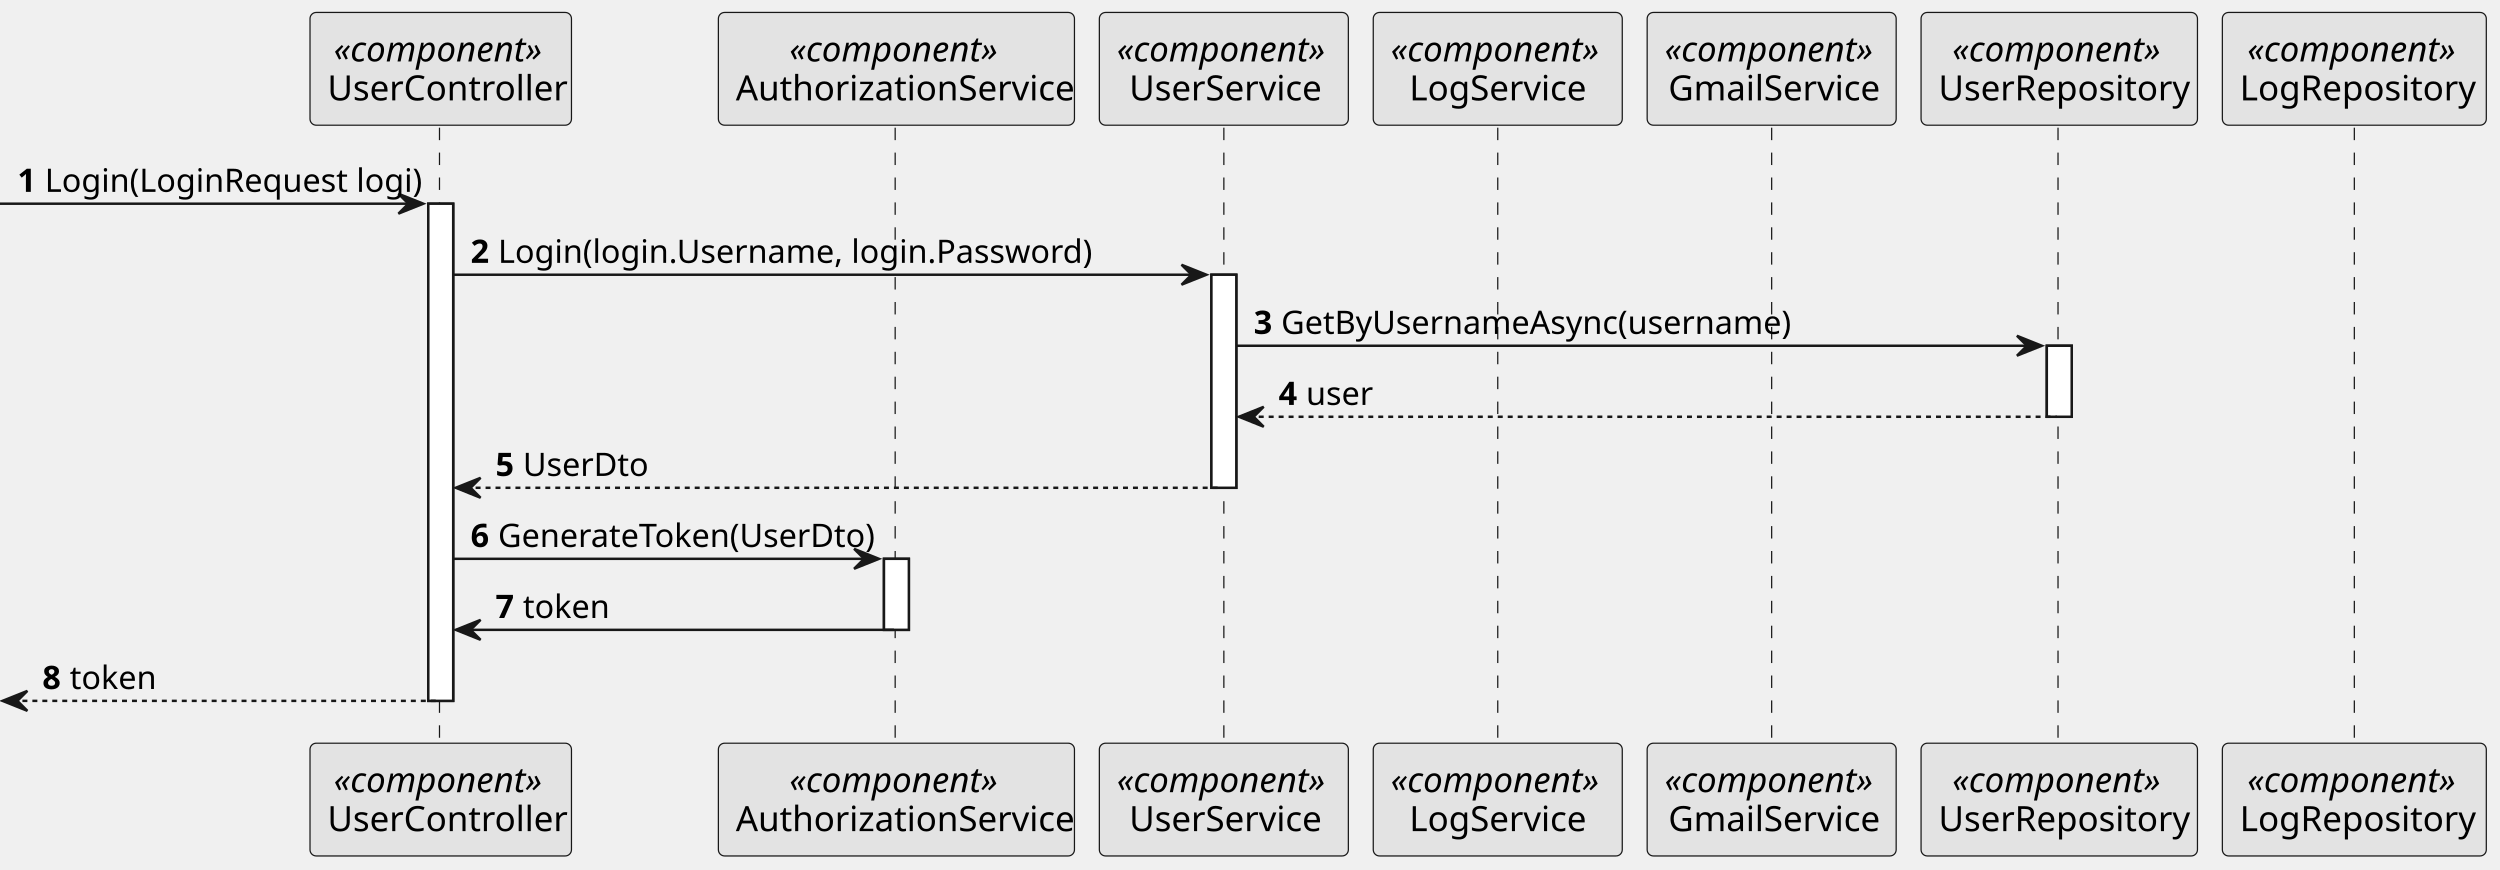
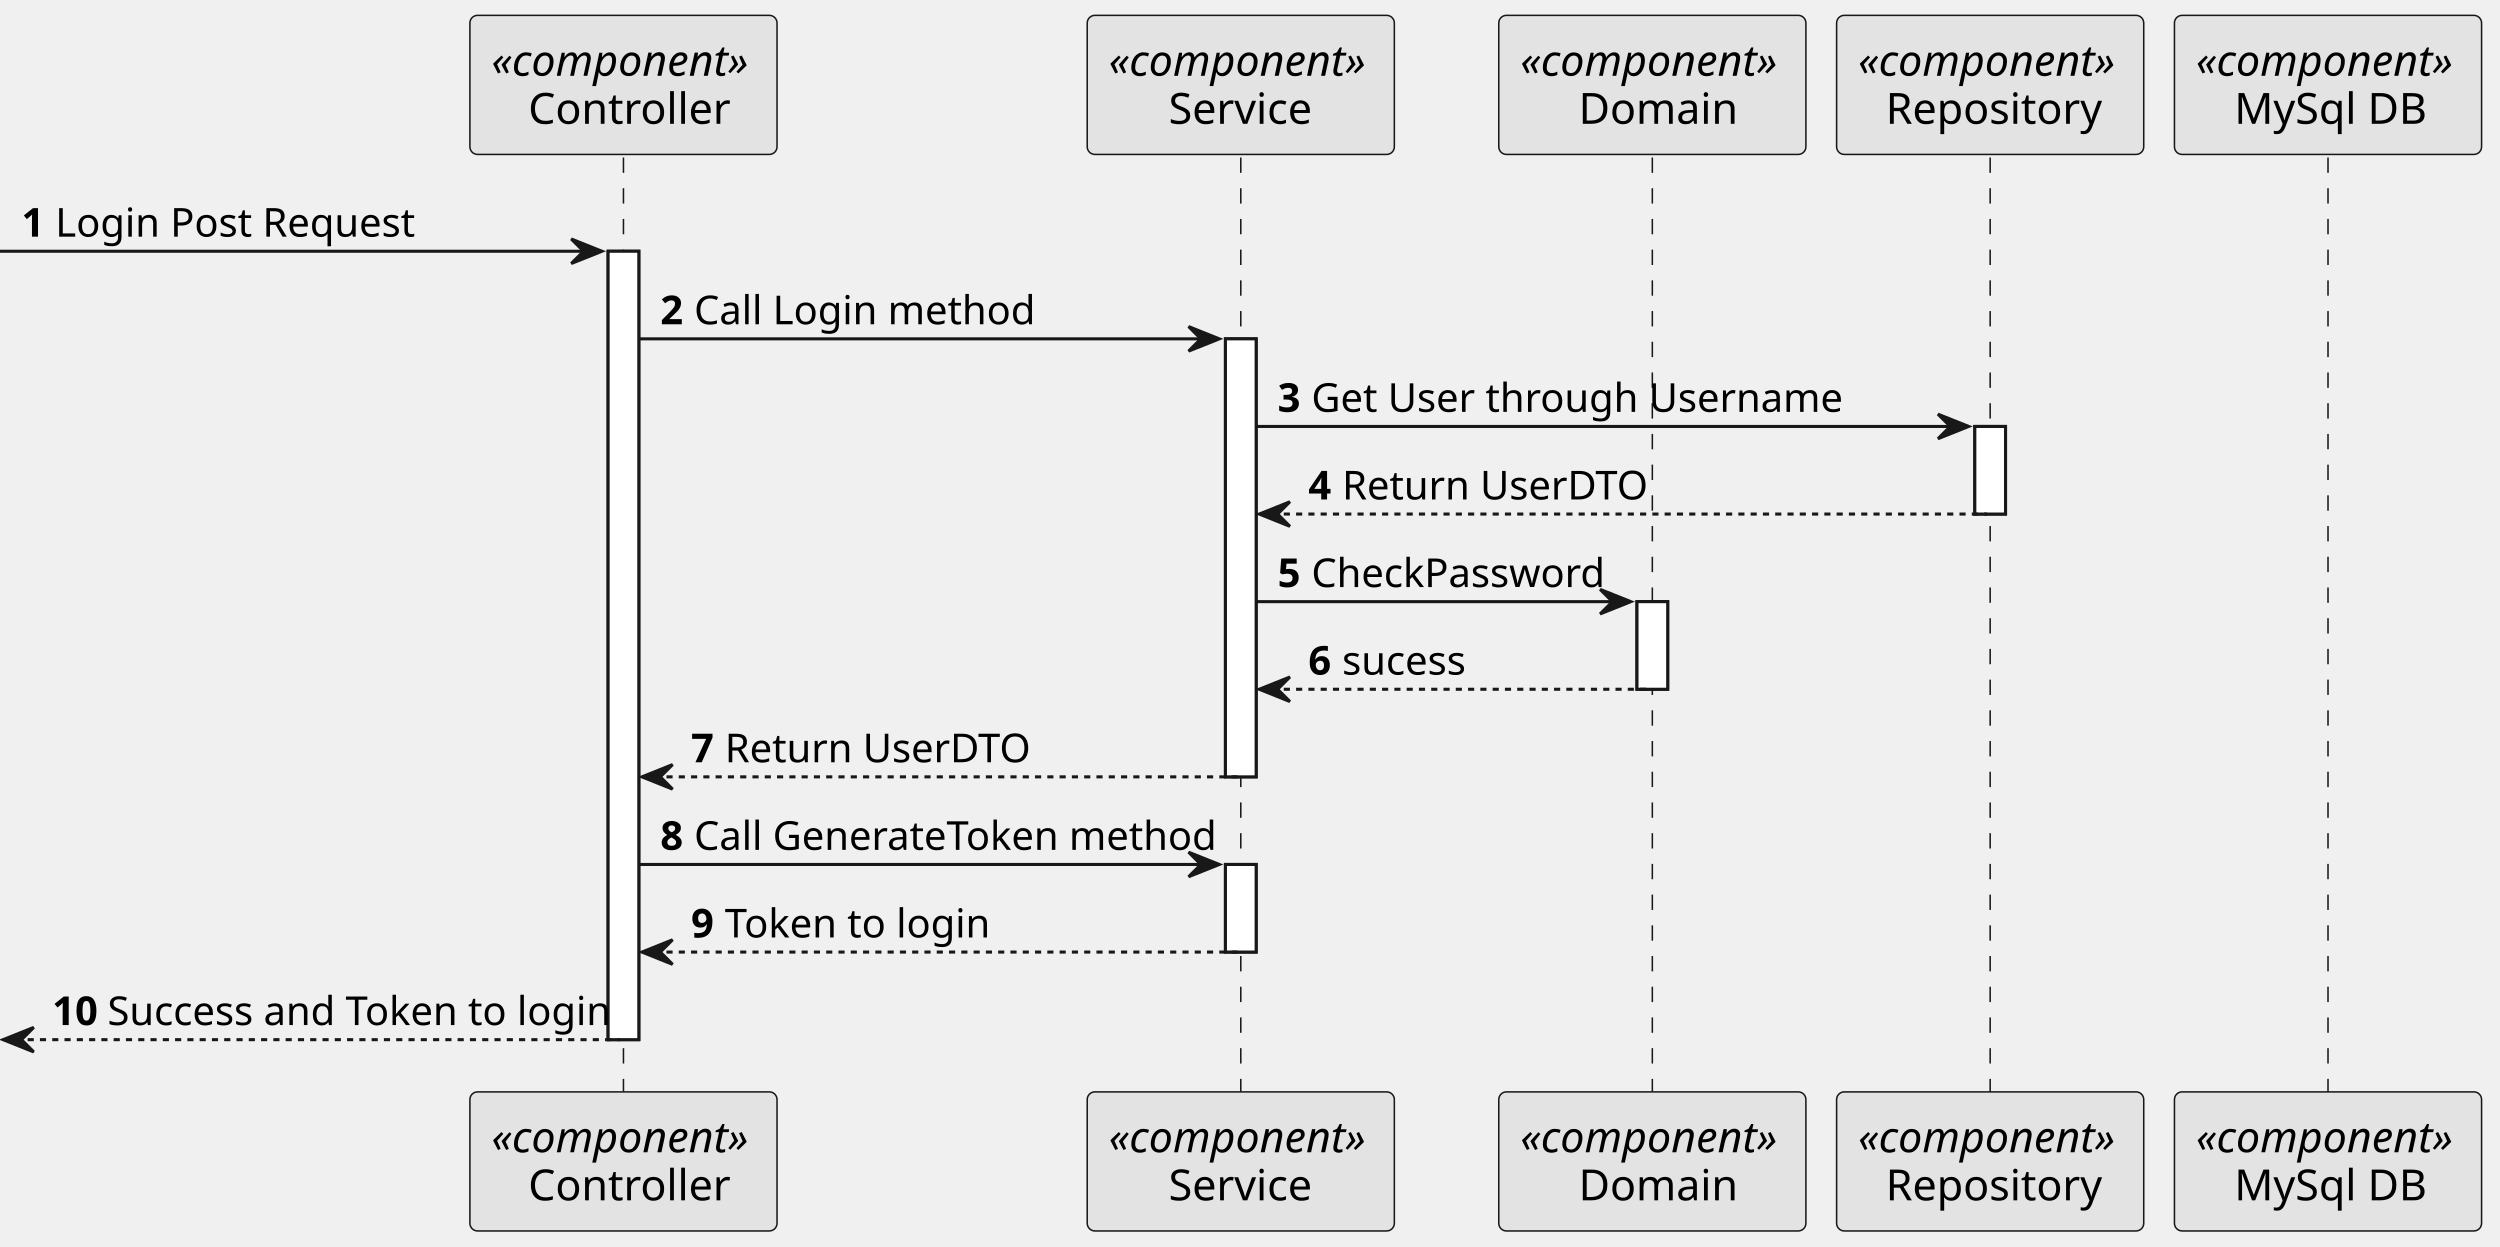
- <svg xmlns="http://www.w3.org/2000/svg" contentStyleType="text/css" height="349px" preserveAspectRatio="none" style="width:1004px;height:349px;background:#FFFFFF;" version="1.1" viewBox="0 0 1004 349" width="1004px" zoomAndPan="magnify">
+ <svg xmlns="http://www.w3.org/2000/svg" contentStyleType="text/css" height="406px" preserveAspectRatio="none" style="width:814px;height:406px;background:#FFFFFF;" version="1.1" viewBox="0 0 814 406" width="814px" zoomAndPan="magnify">
  <defs />
  <g>
-     <rect fill="#FFFFFF" height="199.664" style="stroke:#181818;stroke-width:1.0;" width="10" x="172" y="81.805" />
-     <rect fill="#FFFFFF" height="28.523" style="stroke:#181818;stroke-width:1.0;" width="10" x="355" y="224.422" />
-     <rect fill="#FFFFFF" height="85.57" style="stroke:#181818;stroke-width:1.0;" width="10" x="486.5" y="110.328" />
-     <rect fill="#FFFFFF" height="28.523" style="stroke:#181818;stroke-width:1.0;" width="10" x="822" y="138.852" />
-     <line style="stroke:#181818;stroke-width:0.5;stroke-dasharray:5.0,5.0;" x1="176.5" x2="176.5" y1="51.281" y2="299.469" />
-     <line style="stroke:#181818;stroke-width:0.5;stroke-dasharray:5.0,5.0;" x1="359.5" x2="359.5" y1="51.281" y2="299.469" />
-     <line style="stroke:#181818;stroke-width:0.5;stroke-dasharray:5.0,5.0;" x1="491.5" x2="491.5" y1="51.281" y2="299.469" />
-     <line style="stroke:#181818;stroke-width:0.5;stroke-dasharray:5.0,5.0;" x1="601.5" x2="601.5" y1="51.281" y2="299.469" />
-     <line style="stroke:#181818;stroke-width:0.5;stroke-dasharray:5.0,5.0;" x1="711.5" x2="711.5" y1="51.281" y2="299.469" />
-     <line style="stroke:#181818;stroke-width:0.5;stroke-dasharray:5.0,5.0;" x1="826.5" x2="826.5" y1="51.281" y2="299.469" />
-     <line style="stroke:#181818;stroke-width:0.5;stroke-dasharray:5.0,5.0;" x1="945.5" x2="945.5" y1="51.281" y2="299.469" />
-     <rect fill="#E3E3E3" height="45.281" rx="2.5" ry="2.5" style="stroke:#181818;stroke-width:0.5;" width="105" x="124.5" y="5" />
-     <text fill="#000000" font-family="sans-serif" font-size="14" font-style="italic" lengthAdjust="spacing" textLength="86" x="134" y="24.674">«component»</text>
-     <text fill="#000000" font-family="sans-serif" font-size="14" lengthAdjust="spacing" textLength="91" x="131.5" y="40.315">UserController</text>
-     <rect fill="#E3E3E3" height="45.281" rx="2.5" ry="2.5" style="stroke:#181818;stroke-width:0.5;" width="105" x="124.5" y="298.469" />
-     <text fill="#000000" font-family="sans-serif" font-size="14" font-style="italic" lengthAdjust="spacing" textLength="86" x="134" y="318.143">«component»</text>
-     <text fill="#000000" font-family="sans-serif" font-size="14" lengthAdjust="spacing" textLength="91" x="131.5" y="333.783">UserController</text>
-     <rect fill="#E3E3E3" height="45.281" rx="2.5" ry="2.5" style="stroke:#181818;stroke-width:0.5;" width="143" x="288.5" y="5" />
-     <text fill="#000000" font-family="sans-serif" font-size="14" font-style="italic" lengthAdjust="spacing" textLength="86" x="317" y="24.674">«component»</text>
-     <text fill="#000000" font-family="sans-serif" font-size="14" lengthAdjust="spacing" textLength="129" x="295.5" y="40.315">AuthorizationService</text>
-     <rect fill="#E3E3E3" height="45.281" rx="2.5" ry="2.5" style="stroke:#181818;stroke-width:0.5;" width="143" x="288.5" y="298.469" />
-     <text fill="#000000" font-family="sans-serif" font-size="14" font-style="italic" lengthAdjust="spacing" textLength="86" x="317" y="318.143">«component»</text>
-     <text fill="#000000" font-family="sans-serif" font-size="14" lengthAdjust="spacing" textLength="129" x="295.5" y="333.783">AuthorizationService</text>
-     <rect fill="#E3E3E3" height="45.281" rx="2.5" ry="2.5" style="stroke:#181818;stroke-width:0.5;" width="100" x="441.5" y="5" />
-     <text fill="#000000" font-family="sans-serif" font-size="14" font-style="italic" lengthAdjust="spacing" textLength="86" x="448.5" y="24.674">«component»</text>
-     <text fill="#000000" font-family="sans-serif" font-size="14" lengthAdjust="spacing" textLength="76" x="453.5" y="40.315">UserService</text>
-     <rect fill="#E3E3E3" height="45.281" rx="2.5" ry="2.5" style="stroke:#181818;stroke-width:0.5;" width="100" x="441.5" y="298.469" />
-     <text fill="#000000" font-family="sans-serif" font-size="14" font-style="italic" lengthAdjust="spacing" textLength="86" x="448.5" y="318.143">«component»</text>
-     <text fill="#000000" font-family="sans-serif" font-size="14" lengthAdjust="spacing" textLength="76" x="453.5" y="333.783">UserService</text>
-     <rect fill="#E3E3E3" height="45.281" rx="2.5" ry="2.5" style="stroke:#181818;stroke-width:0.5;" width="100" x="551.5" y="5" />
-     <text fill="#000000" font-family="sans-serif" font-size="14" font-style="italic" lengthAdjust="spacing" textLength="86" x="558.5" y="24.674">«component»</text>
-     <text fill="#000000" font-family="sans-serif" font-size="14" lengthAdjust="spacing" textLength="71" x="566" y="40.315">LogService</text>
-     <rect fill="#E3E3E3" height="45.281" rx="2.5" ry="2.5" style="stroke:#181818;stroke-width:0.5;" width="100" x="551.5" y="298.469" />
-     <text fill="#000000" font-family="sans-serif" font-size="14" font-style="italic" lengthAdjust="spacing" textLength="86" x="558.5" y="318.143">«component»</text>
-     <text fill="#000000" font-family="sans-serif" font-size="14" lengthAdjust="spacing" textLength="71" x="566" y="333.783">LogService</text>
-     <rect fill="#E3E3E3" height="45.281" rx="2.5" ry="2.5" style="stroke:#181818;stroke-width:0.5;" width="100" x="661.5" y="5" />
-     <text fill="#000000" font-family="sans-serif" font-size="14" font-style="italic" lengthAdjust="spacing" textLength="86" x="668.5" y="24.674">«component»</text>
-     <text fill="#000000" font-family="sans-serif" font-size="14" lengthAdjust="spacing" textLength="83" x="670" y="40.315">GmailService</text>
-     <rect fill="#E3E3E3" height="45.281" rx="2.5" ry="2.5" style="stroke:#181818;stroke-width:0.5;" width="100" x="661.5" y="298.469" />
-     <text fill="#000000" font-family="sans-serif" font-size="14" font-style="italic" lengthAdjust="spacing" textLength="86" x="668.5" y="318.143">«component»</text>
-     <text fill="#000000" font-family="sans-serif" font-size="14" lengthAdjust="spacing" textLength="83" x="670" y="333.783">GmailService</text>
-     <rect fill="#E3E3E3" height="45.281" rx="2.5" ry="2.5" style="stroke:#181818;stroke-width:0.5;" width="111" x="771.5" y="5" />
-     <text fill="#000000" font-family="sans-serif" font-size="14" font-style="italic" lengthAdjust="spacing" textLength="86" x="784" y="24.674">«component»</text>
-     <text fill="#000000" font-family="sans-serif" font-size="14" lengthAdjust="spacing" textLength="97" x="778.5" y="40.315">UserRepository</text>
-     <rect fill="#E3E3E3" height="45.281" rx="2.5" ry="2.5" style="stroke:#181818;stroke-width:0.5;" width="111" x="771.5" y="298.469" />
-     <text fill="#000000" font-family="sans-serif" font-size="14" font-style="italic" lengthAdjust="spacing" textLength="86" x="784" y="318.143">«component»</text>
-     <text fill="#000000" font-family="sans-serif" font-size="14" lengthAdjust="spacing" textLength="97" x="778.5" y="333.783">UserRepository</text>
-     <rect fill="#E3E3E3" height="45.281" rx="2.5" ry="2.5" style="stroke:#181818;stroke-width:0.5;" width="106" x="892.5" y="5" />
-     <text fill="#000000" font-family="sans-serif" font-size="14" font-style="italic" lengthAdjust="spacing" textLength="86" x="902.5" y="24.674">«component»</text>
-     <text fill="#000000" font-family="sans-serif" font-size="14" lengthAdjust="spacing" textLength="92" x="899.5" y="40.315">LogRepository</text>
-     <rect fill="#E3E3E3" height="45.281" rx="2.5" ry="2.5" style="stroke:#181818;stroke-width:0.5;" width="106" x="892.5" y="298.469" />
-     <text fill="#000000" font-family="sans-serif" font-size="14" font-style="italic" lengthAdjust="spacing" textLength="86" x="902.5" y="318.143">«component»</text>
-     <text fill="#000000" font-family="sans-serif" font-size="14" lengthAdjust="spacing" textLength="92" x="899.5" y="333.783">LogRepository</text>
-     <rect fill="#FFFFFF" height="199.664" style="stroke:#181818;stroke-width:1.0;" width="10" x="172" y="81.805" />
-     <rect fill="#FFFFFF" height="28.523" style="stroke:#181818;stroke-width:1.0;" width="10" x="355" y="224.422" />
-     <rect fill="#FFFFFF" height="85.57" style="stroke:#181818;stroke-width:1.0;" width="10" x="486.5" y="110.328" />
-     <rect fill="#FFFFFF" height="28.523" style="stroke:#181818;stroke-width:1.0;" width="10" x="822" y="138.852" />
-     <polygon fill="#181818" points="160,77.805,170,81.805,160,85.805,164,81.805" style="stroke:#181818;stroke-width:1.0;" />
-     <line style="stroke:#181818;stroke-width:1.0;" x1="0" x2="166" y1="81.805" y2="81.805" />
+     <rect fill="#FFFFFF" height="256.711" style="stroke:#181818;stroke-width:1.0;" width="10" x="198" y="81.805" />
+     <rect fill="#FFFFFF" height="142.617" style="stroke:#181818;stroke-width:1.0;" width="10" x="399" y="110.328" />
+     <rect fill="#FFFFFF" height="28.523" style="stroke:#181818;stroke-width:1.0;" width="10" x="399" y="281.469" />
+     <rect fill="#FFFFFF" height="28.523" style="stroke:#181818;stroke-width:1.0;" width="10" x="533" y="195.898" />
+     <rect fill="#FFFFFF" height="28.523" style="stroke:#181818;stroke-width:1.0;" width="10" x="643" y="138.852" />
+     <line style="stroke:#181818;stroke-width:0.5;stroke-dasharray:5.0,5.0;" x1="203" x2="203" y1="51.281" y2="356.516" />
+     <line style="stroke:#181818;stroke-width:0.5;stroke-dasharray:5.0,5.0;" x1="404" x2="404" y1="51.281" y2="356.516" />
+     <line style="stroke:#181818;stroke-width:0.5;stroke-dasharray:5.0,5.0;" x1="538" x2="538" y1="51.281" y2="356.516" />
+     <line style="stroke:#181818;stroke-width:0.5;stroke-dasharray:5.0,5.0;" x1="648" x2="648" y1="51.281" y2="356.516" />
+     <line style="stroke:#181818;stroke-width:0.5;stroke-dasharray:5.0,5.0;" x1="758" x2="758" y1="51.281" y2="356.516" />
+     <rect fill="#E3E3E3" height="45.281" rx="2.5" ry="2.5" style="stroke:#181818;stroke-width:0.5;" width="100" x="153" y="5" />
+     <text fill="#000000" font-family="sans-serif" font-size="14" font-style="italic" lengthAdjust="spacing" textLength="86" x="160" y="24.674">«component»</text>
+     <text fill="#000000" font-family="sans-serif" font-size="14" lengthAdjust="spacing" textLength="62" x="172" y="40.315">Controller</text>
+     <rect fill="#E3E3E3" height="45.281" rx="2.5" ry="2.5" style="stroke:#181818;stroke-width:0.5;" width="100" x="153" y="355.516" />
+     <text fill="#000000" font-family="sans-serif" font-size="14" font-style="italic" lengthAdjust="spacing" textLength="86" x="160" y="375.19">«component»</text>
+     <text fill="#000000" font-family="sans-serif" font-size="14" lengthAdjust="spacing" textLength="62" x="172" y="390.83">Controller</text>
+     <rect fill="#E3E3E3" height="45.281" rx="2.5" ry="2.5" style="stroke:#181818;stroke-width:0.5;" width="100" x="354" y="5" />
+     <text fill="#000000" font-family="sans-serif" font-size="14" font-style="italic" lengthAdjust="spacing" textLength="86" x="361" y="24.674">«component»</text>
+     <text fill="#000000" font-family="sans-serif" font-size="14" lengthAdjust="spacing" textLength="47" x="380.5" y="40.315">Service</text>
+     <rect fill="#E3E3E3" height="45.281" rx="2.5" ry="2.5" style="stroke:#181818;stroke-width:0.5;" width="100" x="354" y="355.516" />
+     <text fill="#000000" font-family="sans-serif" font-size="14" font-style="italic" lengthAdjust="spacing" textLength="86" x="361" y="375.19">«component»</text>
+     <text fill="#000000" font-family="sans-serif" font-size="14" lengthAdjust="spacing" textLength="47" x="380.5" y="390.83">Service</text>
+     <rect fill="#E3E3E3" height="45.281" rx="2.5" ry="2.5" style="stroke:#181818;stroke-width:0.5;" width="100" x="488" y="5" />
+     <text fill="#000000" font-family="sans-serif" font-size="14" font-style="italic" lengthAdjust="spacing" textLength="86" x="495" y="24.674">«component»</text>
+     <text fill="#000000" font-family="sans-serif" font-size="14" lengthAdjust="spacing" textLength="48" x="514" y="40.315">Domain</text>
+     <rect fill="#E3E3E3" height="45.281" rx="2.5" ry="2.5" style="stroke:#181818;stroke-width:0.5;" width="100" x="488" y="355.516" />
+     <text fill="#000000" font-family="sans-serif" font-size="14" font-style="italic" lengthAdjust="spacing" textLength="86" x="495" y="375.19">«component»</text>
+     <text fill="#000000" font-family="sans-serif" font-size="14" lengthAdjust="spacing" textLength="48" x="514" y="390.83">Domain</text>
+     <rect fill="#E3E3E3" height="45.281" rx="2.5" ry="2.5" style="stroke:#181818;stroke-width:0.5;" width="100" x="598" y="5" />
+     <text fill="#000000" font-family="sans-serif" font-size="14" font-style="italic" lengthAdjust="spacing" textLength="86" x="605" y="24.674">«component»</text>
+     <text fill="#000000" font-family="sans-serif" font-size="14" lengthAdjust="spacing" textLength="68" x="614" y="40.315">Repository</text>
+     <rect fill="#E3E3E3" height="45.281" rx="2.5" ry="2.5" style="stroke:#181818;stroke-width:0.5;" width="100" x="598" y="355.516" />
+     <text fill="#000000" font-family="sans-serif" font-size="14" font-style="italic" lengthAdjust="spacing" textLength="86" x="605" y="375.19">«component»</text>
+     <text fill="#000000" font-family="sans-serif" font-size="14" lengthAdjust="spacing" textLength="68" x="614" y="390.83">Repository</text>
+     <rect fill="#E3E3E3" height="45.281" rx="2.5" ry="2.5" style="stroke:#181818;stroke-width:0.5;" width="100" x="708" y="5" />
+     <text fill="#000000" font-family="sans-serif" font-size="14" font-style="italic" lengthAdjust="spacing" textLength="86" x="715" y="24.674">«component»</text>
+     <text fill="#000000" font-family="sans-serif" font-size="14" lengthAdjust="spacing" textLength="61" x="727.5" y="40.315">MySql DB</text>
+     <rect fill="#E3E3E3" height="45.281" rx="2.5" ry="2.5" style="stroke:#181818;stroke-width:0.5;" width="100" x="708" y="355.516" />
+     <text fill="#000000" font-family="sans-serif" font-size="14" font-style="italic" lengthAdjust="spacing" textLength="86" x="715" y="375.19">«component»</text>
+     <text fill="#000000" font-family="sans-serif" font-size="14" lengthAdjust="spacing" textLength="61" x="727.5" y="390.83">MySql DB</text>
+     <rect fill="#FFFFFF" height="256.711" style="stroke:#181818;stroke-width:1.0;" width="10" x="198" y="81.805" />
+     <rect fill="#FFFFFF" height="142.617" style="stroke:#181818;stroke-width:1.0;" width="10" x="399" y="110.328" />
+     <rect fill="#FFFFFF" height="28.523" style="stroke:#181818;stroke-width:1.0;" width="10" x="399" y="281.469" />
+     <rect fill="#FFFFFF" height="28.523" style="stroke:#181818;stroke-width:1.0;" width="10" x="533" y="195.898" />
+     <rect fill="#FFFFFF" height="28.523" style="stroke:#181818;stroke-width:1.0;" width="10" x="643" y="138.852" />
+     <polygon fill="#181818" points="186,77.805,196,81.805,186,85.805,190,81.805" style="stroke:#181818;stroke-width:1.0;" />
+     <line style="stroke:#181818;stroke-width:1.0;" x1="0" x2="192" y1="81.805" y2="81.805" />
    <text fill="#000000" font-family="sans-serif" font-size="13" font-weight="bold" lengthAdjust="spacing" textLength="7" x="7" y="77.05">1</text>
-     <text fill="#000000" font-family="sans-serif" font-size="13" lengthAdjust="spacing" textLength="142" x="18" y="77.05">Login(LoginRequest logi)</text>
-     <polygon fill="#181818" points="474.5,106.328,484.5,110.328,474.5,114.328,478.5,110.328" style="stroke:#181818;stroke-width:1.0;" />
-     <line style="stroke:#181818;stroke-width:1.0;" x1="182" x2="480.5" y1="110.328" y2="110.328" />
-     <text fill="#000000" font-family="sans-serif" font-size="13" font-weight="bold" lengthAdjust="spacing" textLength="7" x="189" y="105.573">2</text>
-     <text fill="#000000" font-family="sans-serif" font-size="13" lengthAdjust="spacing" textLength="225" x="200" y="105.573">Login(login.Username, login.Password)</text>
-     <polygon fill="#181818" points="810,134.852,820,138.852,810,142.852,814,138.852" style="stroke:#181818;stroke-width:1.0;" />
-     <line style="stroke:#181818;stroke-width:1.0;" x1="496.5" x2="816" y1="138.852" y2="138.852" />
-     <text fill="#000000" font-family="sans-serif" font-size="13" font-weight="bold" lengthAdjust="spacing" textLength="7" x="503.5" y="134.097">3</text>
-     <text fill="#000000" font-family="sans-serif" font-size="13" lengthAdjust="spacing" textLength="198" x="514.5" y="134.097">GetByUsernameAsync(username)</text>
-     <polygon fill="#181818" points="507.5,163.375,497.5,167.375,507.5,171.375,503.5,167.375" style="stroke:#181818;stroke-width:1.0;" />
-     <line style="stroke:#181818;stroke-width:1.0;stroke-dasharray:2.0,2.0;" x1="501.5" x2="826" y1="167.375" y2="167.375" />
-     <text fill="#000000" font-family="sans-serif" font-size="13" font-weight="bold" lengthAdjust="spacing" textLength="7" x="513.5" y="162.62">4</text>
-     <text fill="#000000" font-family="sans-serif" font-size="13" lengthAdjust="spacing" textLength="25" x="524.5" y="162.62">user</text>
-     <polygon fill="#181818" points="193,191.898,183,195.898,193,199.898,189,195.898" style="stroke:#181818;stroke-width:1.0;" />
-     <line style="stroke:#181818;stroke-width:1.0;stroke-dasharray:2.0,2.0;" x1="187" x2="490.5" y1="195.898" y2="195.898" />
-     <text fill="#000000" font-family="sans-serif" font-size="13" font-weight="bold" lengthAdjust="spacing" textLength="7" x="199" y="191.144">5</text>
-     <text fill="#000000" font-family="sans-serif" font-size="13" lengthAdjust="spacing" textLength="47" x="210" y="191.144">UserDto</text>
-     <polygon fill="#181818" points="343,220.422,353,224.422,343,228.422,347,224.422" style="stroke:#181818;stroke-width:1.0;" />
-     <line style="stroke:#181818;stroke-width:1.0;" x1="182" x2="349" y1="224.422" y2="224.422" />
-     <text fill="#000000" font-family="sans-serif" font-size="13" font-weight="bold" lengthAdjust="spacing" textLength="7" x="189" y="219.667">6</text>
-     <text fill="#000000" font-family="sans-serif" font-size="13" lengthAdjust="spacing" textLength="143" x="200" y="219.667">GenerateToken(UserDto)</text>
-     <polygon fill="#181818" points="193,248.945,183,252.945,193,256.945,189,252.945" style="stroke:#181818;stroke-width:1.0;" />
-     <line style="stroke:#181818;stroke-width:1.0;" x1="187" x2="359" y1="252.945" y2="252.945" />
-     <text fill="#000000" font-family="sans-serif" font-size="13" font-weight="bold" lengthAdjust="spacing" textLength="7" x="199" y="248.19">7</text>
-     <text fill="#000000" font-family="sans-serif" font-size="13" lengthAdjust="spacing" textLength="32" x="210" y="248.19">token</text>
-     <polygon fill="#181818" points="11,277.469,1,281.469,11,285.469,7,281.469" style="stroke:#181818;stroke-width:1.0;" />
-     <line style="stroke:#181818;stroke-width:1.0;stroke-dasharray:2.0,2.0;" x1="5" x2="176" y1="281.469" y2="281.469" />
-     <text fill="#000000" font-family="sans-serif" font-size="13" font-weight="bold" lengthAdjust="spacing" textLength="7" x="17" y="276.714">8</text>
-     <text fill="#000000" font-family="sans-serif" font-size="13" lengthAdjust="spacing" textLength="32" x="28" y="276.714">token</text>
+     <text fill="#000000" font-family="sans-serif" font-size="13" lengthAdjust="spacing" textLength="114" x="18" y="77.05">Login Post Request</text>
+     <polygon fill="#181818" points="387,106.328,397,110.328,387,114.328,391,110.328" style="stroke:#181818;stroke-width:1.0;" />
+     <line style="stroke:#181818;stroke-width:1.0;" x1="208" x2="393" y1="110.328" y2="110.328" />
+     <text fill="#000000" font-family="sans-serif" font-size="13" font-weight="bold" lengthAdjust="spacing" textLength="7" x="215" y="105.573">2</text>
+     <text fill="#000000" font-family="sans-serif" font-size="13" lengthAdjust="spacing" textLength="104" x="226" y="105.573">Call Login method</text>
+     <polygon fill="#181818" points="631,134.852,641,138.852,631,142.852,635,138.852" style="stroke:#181818;stroke-width:1.0;" />
+     <line style="stroke:#181818;stroke-width:1.0;" x1="409" x2="637" y1="138.852" y2="138.852" />
+     <text fill="#000000" font-family="sans-serif" font-size="13" font-weight="bold" lengthAdjust="spacing" textLength="7" x="416" y="134.097">3</text>
+     <text fill="#000000" font-family="sans-serif" font-size="13" lengthAdjust="spacing" textLength="162" x="427" y="134.097">Get User through Username</text>
+     <polygon fill="#181818" points="420,163.375,410,167.375,420,171.375,416,167.375" style="stroke:#181818;stroke-width:1.0;" />
+     <line style="stroke:#181818;stroke-width:1.0;stroke-dasharray:2.0,2.0;" x1="414" x2="647" y1="167.375" y2="167.375" />
+     <text fill="#000000" font-family="sans-serif" font-size="13" font-weight="bold" lengthAdjust="spacing" textLength="7" x="426" y="162.62">4</text>
+     <text fill="#000000" font-family="sans-serif" font-size="13" lengthAdjust="spacing" textLength="95" x="437" y="162.62">Return UserDTO</text>
+     <polygon fill="#181818" points="521,191.898,531,195.898,521,199.898,525,195.898" style="stroke:#181818;stroke-width:1.0;" />
+     <line style="stroke:#181818;stroke-width:1.0;" x1="409" x2="527" y1="195.898" y2="195.898" />
+     <text fill="#000000" font-family="sans-serif" font-size="13" font-weight="bold" lengthAdjust="spacing" textLength="7" x="416" y="191.144">5</text>
+     <text fill="#000000" font-family="sans-serif" font-size="13" lengthAdjust="spacing" textLength="94" x="427" y="191.144">CheckPassword</text>
+     <polygon fill="#181818" points="420,220.422,410,224.422,420,228.422,416,224.422" style="stroke:#181818;stroke-width:1.0;" />
+     <line style="stroke:#181818;stroke-width:1.0;stroke-dasharray:2.0,2.0;" x1="414" x2="537" y1="224.422" y2="224.422" />
+     <text fill="#000000" font-family="sans-serif" font-size="13" font-weight="bold" lengthAdjust="spacing" textLength="7" x="426" y="219.667">6</text>
+     <text fill="#000000" font-family="sans-serif" font-size="13" lengthAdjust="spacing" textLength="42" x="437" y="219.667">sucess</text>
+     <polygon fill="#181818" points="219,248.945,209,252.945,219,256.945,215,252.945" style="stroke:#181818;stroke-width:1.0;" />
+     <line style="stroke:#181818;stroke-width:1.0;stroke-dasharray:2.0,2.0;" x1="213" x2="403" y1="252.945" y2="252.945" />
+     <text fill="#000000" font-family="sans-serif" font-size="13" font-weight="bold" lengthAdjust="spacing" textLength="7" x="225" y="248.19">7</text>
+     <text fill="#000000" font-family="sans-serif" font-size="13" lengthAdjust="spacing" textLength="95" x="236" y="248.19">Return UserDTO</text>
+     <polygon fill="#181818" points="387,277.469,397,281.469,387,285.469,391,281.469" style="stroke:#181818;stroke-width:1.0;" />
+     <line style="stroke:#181818;stroke-width:1.0;" x1="208" x2="393" y1="281.469" y2="281.469" />
+     <text fill="#000000" font-family="sans-serif" font-size="13" font-weight="bold" lengthAdjust="spacing" textLength="7" x="215" y="276.714">8</text>
+     <text fill="#000000" font-family="sans-serif" font-size="13" lengthAdjust="spacing" textLength="161" x="226" y="276.714">Call GenerateToken method</text>
+     <polygon fill="#181818" points="219,305.992,209,309.992,219,313.992,215,309.992" style="stroke:#181818;stroke-width:1.0;" />
+     <line style="stroke:#181818;stroke-width:1.0;stroke-dasharray:2.0,2.0;" x1="213" x2="403" y1="309.992" y2="309.992" />
+     <text fill="#000000" font-family="sans-serif" font-size="13" font-weight="bold" lengthAdjust="spacing" textLength="7" x="225" y="305.237">9</text>
+     <text fill="#000000" font-family="sans-serif" font-size="13" lengthAdjust="spacing" textLength="81" x="236" y="305.237">Token to login</text>
+     <polygon fill="#181818" points="11,334.516,1,338.516,11,342.516,7,338.516" style="stroke:#181818;stroke-width:1.0;" />
+     <line style="stroke:#181818;stroke-width:1.0;stroke-dasharray:2.0,2.0;" x1="5" x2="202" y1="338.516" y2="338.516" />
+     <text fill="#000000" font-family="sans-serif" font-size="13" font-weight="bold" lengthAdjust="spacing" textLength="14" x="17" y="333.761">10</text>
+     <text fill="#000000" font-family="sans-serif" font-size="13" lengthAdjust="spacing" textLength="161" x="35" y="333.761">Success and Token to login</text>
  </g>
</svg>
